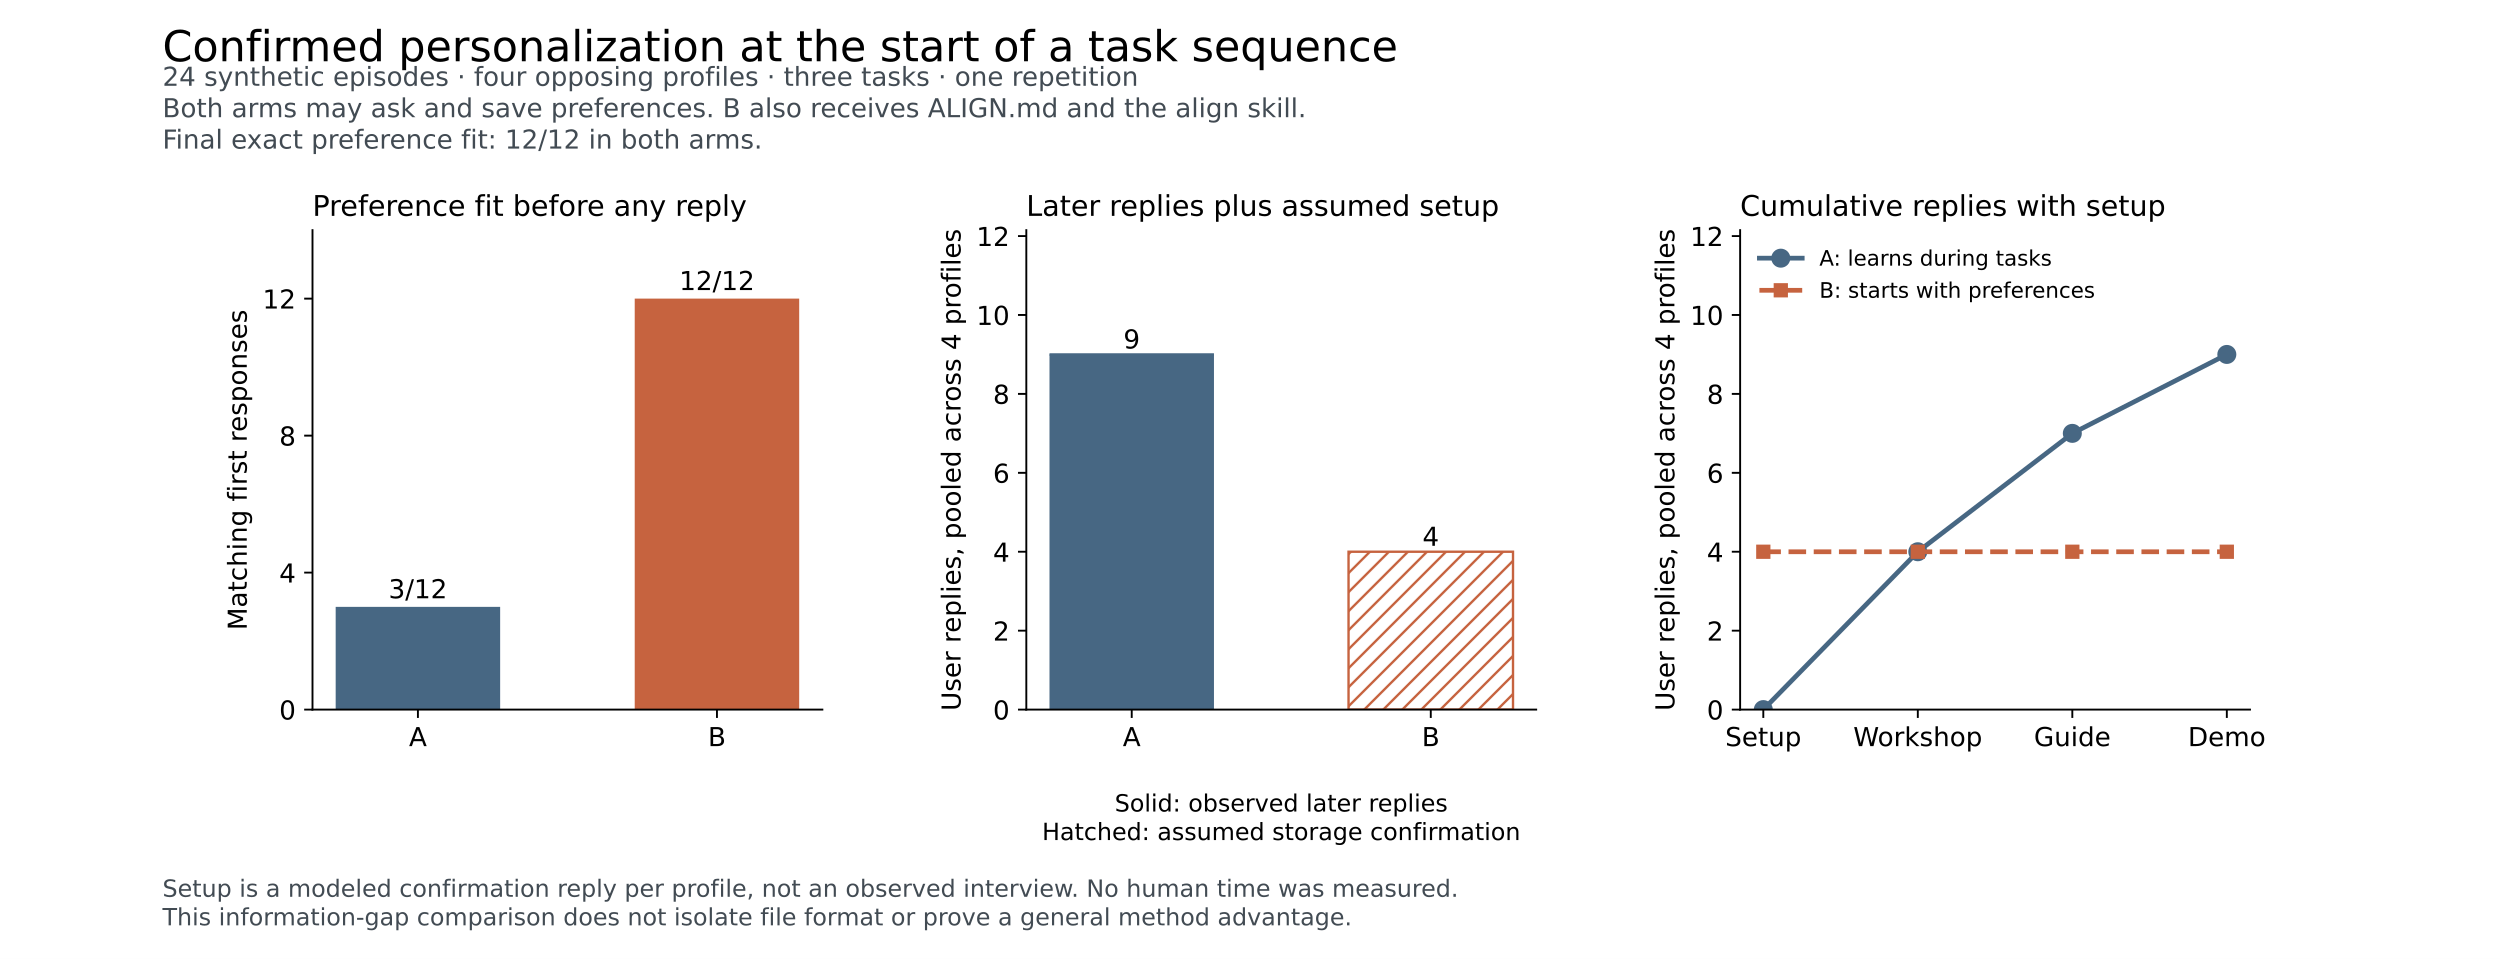
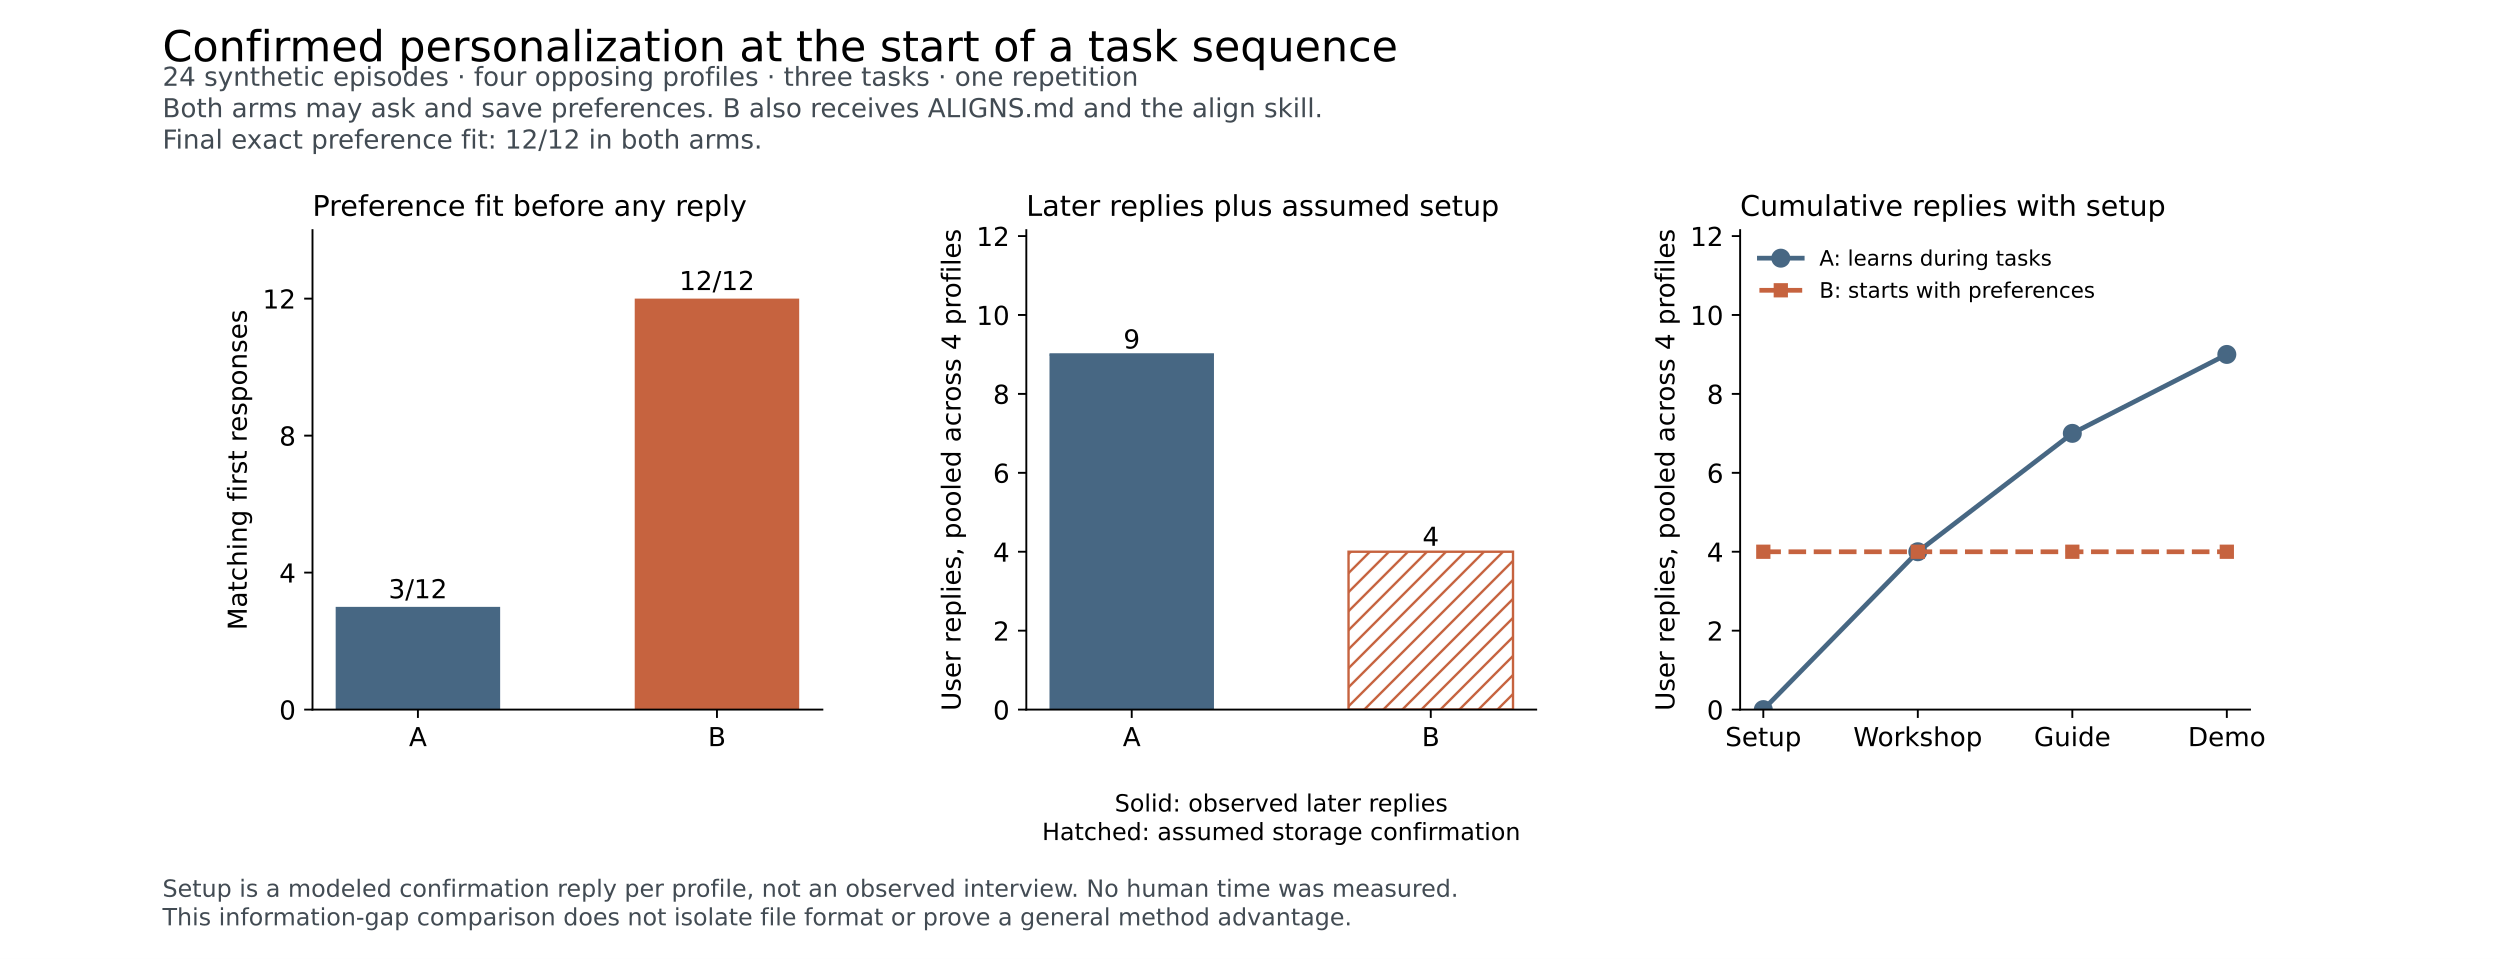
<svg xmlns="http://www.w3.org/2000/svg" xmlns:xlink="http://www.w3.org/1999/xlink" width="1051.2pt" height="403.2pt" viewBox="0 0 1051.2 403.2" version="1.1">
  <defs>
    <style type="text/css">*{stroke-linejoin: round; stroke-linecap: butt}</style>
  </defs>
  <g id="figure_1">
    <g id="patch_1">
-       <path d="M 0 403.2  L 1051.2 403.2  L 1051.2 0  L 0 0  z " style="fill: #ffffff" />
+       <path d="M 0 403.2 L 1051.2 403.2 L 1051.2 0 L 0 0 z " style="fill: #ffffff" />
    </g>
    <g id="axes_1">
      <g id="patch_2">
-         <path d="M 131.4 298.368  L 345.789 298.368  L 345.789 96.768  L 131.4 96.768  z " style="fill: #ffffff" />
+         <path d="M 131.4 298.368 L 345.789 298.368 L 345.789 96.768 L 131.4 96.768 z " style="fill: #ffffff" />
      </g>
      <g id="patch_3">
-         <path d="M 141.145 298.368  L 210.303 298.368  L 210.303 255.168  L 141.145 255.168  z " clip-path="url(#pf74f757dad)" style="fill: #476783" />
+         <path d="M 141.145 298.368 L 210.303 298.368 L 210.303 255.168 L 141.145 255.168 z " clip-path="url(#p019e01e45a)" style="fill: #476783" />
      </g>
      <g id="patch_4">
-         <path d="M 266.887 298.368  L 336.044 298.368  L 336.044 125.568  L 266.887 125.568  z " clip-path="url(#pf74f757dad)" style="fill: #c6633f" />
+         <path d="M 266.887 298.368 L 336.044 298.368 L 336.044 125.568 L 266.887 125.568 z " clip-path="url(#p019e01e45a)" style="fill: #c6633f" />
      </g>
      <g id="matplotlib.axis_1">
        <g id="xtick_1">
          <g id="line2d_1">
            <defs>
-               <path id="m94486d4380" d="M 0 0  L 0 3.5  " style="stroke: #000000; stroke-width: 0.8" />
+               <path id="mf804ae1c0f" d="M 0 0 L 0 3.5 " style="stroke: #000000; stroke-width: 0.8" />
            </defs>
            <g>
-               <use xlink:href="#m94486d4380" x="175.724" y="298.368" style="stroke: #000000; stroke-width: 0.8" />
+               <use xlink:href="#mf804ae1c0f" x="175.724" y="298.368" style="stroke: #000000; stroke-width: 0.8" />
            </g>
          </g>
          <g id="text_1">
            <text style="font-size: 11px; font-family: 'DejaVu Sans'; text-anchor: middle" x="175.724" y="313.725" transform="rotate(-0 175.7239 313.7254)">A</text>
          </g>
        </g>
        <g id="xtick_2">
          <g id="line2d_2">
            <g>
-               <use xlink:href="#m94486d4380" x="301.466" y="298.368" style="stroke: #000000; stroke-width: 0.8" />
+               <use xlink:href="#mf804ae1c0f" x="301.466" y="298.368" style="stroke: #000000; stroke-width: 0.8" />
            </g>
          </g>
          <g id="text_2">
            <text style="font-size: 11px; font-family: 'DejaVu Sans'; text-anchor: middle" x="301.466" y="313.725" transform="rotate(-0 301.4656 313.7254)">B</text>
          </g>
        </g>
      </g>
      <g id="matplotlib.axis_2">
        <g id="ytick_1">
          <g id="line2d_3">
            <defs>
-               <path id="m179c548bf3" d="M 0 0  L -3.5 0  " style="stroke: #000000; stroke-width: 0.8" />
+               <path id="m4d3b885af8" d="M 0 0 L -3.5 0 " style="stroke: #000000; stroke-width: 0.8" />
            </defs>
            <g>
-               <use xlink:href="#m179c548bf3" x="131.4" y="298.368" style="stroke: #000000; stroke-width: 0.8" />
+               <use xlink:href="#m4d3b885af8" x="131.4" y="298.368" style="stroke: #000000; stroke-width: 0.8" />
            </g>
          </g>
          <g id="text_3">
            <text style="font-size: 11px; font-family: 'DejaVu Sans'; text-anchor: end" x="124.4" y="302.547" transform="rotate(-0 124.4 302.5467)">0</text>
          </g>
        </g>
        <g id="ytick_2">
          <g id="line2d_4">
            <g>
-               <use xlink:href="#m179c548bf3" x="131.4" y="240.768" style="stroke: #000000; stroke-width: 0.8" />
+               <use xlink:href="#m4d3b885af8" x="131.4" y="240.768" style="stroke: #000000; stroke-width: 0.8" />
            </g>
          </g>
          <g id="text_4">
            <text style="font-size: 11px; font-family: 'DejaVu Sans'; text-anchor: end" x="124.4" y="244.947" transform="rotate(-0 124.4 244.9467)">4</text>
          </g>
        </g>
        <g id="ytick_3">
          <g id="line2d_5">
            <g>
-               <use xlink:href="#m179c548bf3" x="131.4" y="183.168" style="stroke: #000000; stroke-width: 0.8" />
+               <use xlink:href="#m4d3b885af8" x="131.4" y="183.168" style="stroke: #000000; stroke-width: 0.8" />
            </g>
          </g>
          <g id="text_5">
            <text style="font-size: 11px; font-family: 'DejaVu Sans'; text-anchor: end" x="124.4" y="187.347" transform="rotate(-0 124.4 187.3467)">8</text>
          </g>
        </g>
        <g id="ytick_4">
          <g id="line2d_6">
            <g>
-               <use xlink:href="#m179c548bf3" x="131.4" y="125.568" style="stroke: #000000; stroke-width: 0.8" />
+               <use xlink:href="#m4d3b885af8" x="131.4" y="125.568" style="stroke: #000000; stroke-width: 0.8" />
            </g>
          </g>
          <g id="text_6">
            <text style="font-size: 11px; font-family: 'DejaVu Sans'; text-anchor: end" x="124.4" y="129.747" transform="rotate(-0 124.4 129.7467)">12</text>
          </g>
        </g>
        <g id="text_7">
          <text style="font-size: 11px; font-family: 'DejaVu Sans'; text-anchor: middle" x="103.76" y="197.568" transform="rotate(-90 103.7599 197.568)">Matching first responses</text>
        </g>
      </g>
      <g id="patch_5">
-         <path d="M 131.4 298.368  L 131.4 96.768  " style="fill: none; stroke: #000000; stroke-width: 0.8; stroke-linejoin: miter; stroke-linecap: square" />
+         <path d="M 131.4 298.368 L 131.4 96.768 " style="fill: none; stroke: #000000; stroke-width: 0.8; stroke-linejoin: miter; stroke-linecap: square" />
      </g>
      <g id="patch_6">
-         <path d="M 131.4 298.368  L 345.789 298.368  " style="fill: none; stroke: #000000; stroke-width: 0.8; stroke-linejoin: miter; stroke-linecap: square" />
+         <path d="M 131.4 298.368 L 345.789 298.368 " style="fill: none; stroke: #000000; stroke-width: 0.8; stroke-linejoin: miter; stroke-linecap: square" />
      </g>
      <g id="text_8">
        <text style="font-size: 11px; font-family: 'DejaVu Sans'; text-anchor: middle" x="175.724" y="251.568" transform="rotate(-0 175.7239 251.568)">3/12</text>
      </g>
      <g id="text_9">
        <text style="font-size: 11px; font-family: 'DejaVu Sans'; text-anchor: middle" x="301.466" y="121.968" transform="rotate(-0 301.4656 121.968)">12/12</text>
      </g>
      <g id="text_10">
        <text style="font-size: 12px; font-family: 'DejaVu Sans'; text-anchor: start" x="131.4" y="90.768" transform="rotate(-0 131.4 90.768)">Preference fit before any reply</text>
      </g>
    </g>
    <g id="axes_2">
      <g id="patch_7">
-         <path d="M 431.545 298.368  L 645.935 298.368  L 645.935 96.768  L 431.545 96.768  z " style="fill: #ffffff" />
+         <path d="M 431.545 298.368 L 645.935 298.368 L 645.935 96.768 L 431.545 96.768 z " style="fill: #ffffff" />
      </g>
      <g id="patch_8">
-         <path d="M 441.29 298.368  L 510.448 298.368  L 510.448 149.035  L 441.29 149.035  z " clip-path="url(#pedfeec39db)" style="fill: #476783" />
+         <path d="M 441.29 298.368 L 510.448 298.368 L 510.448 149.035 L 441.29 149.035 z " clip-path="url(#pb72b5c9d25)" style="fill: #476783" />
      </g>
      <g id="patch_9">
-         <path d="M 441.29 149.035  L 510.448 149.035  L 510.448 149.035  L 441.29 149.035  z " clip-path="url(#pedfeec39db)" style="fill: url(#haba9e7703b); stroke: #476783; stroke-linejoin: miter" />
+         <path d="M 441.29 149.035 L 510.448 149.035 L 510.448 149.035 L 441.29 149.035 z " clip-path="url(#pb72b5c9d25)" style="fill: url(#he93dfa382c); stroke: #476783; stroke-linejoin: miter" />
      </g>
      <g id="patch_10">
-         <path d="M 567.032 298.368  L 636.19 298.368  L 636.19 298.368  L 567.032 298.368  z " clip-path="url(#pedfeec39db)" style="fill: #c6633f" />
+         <path d="M 567.032 298.368 L 636.19 298.368 L 636.19 298.368 L 567.032 298.368 z " clip-path="url(#pb72b5c9d25)" style="fill: #c6633f" />
      </g>
      <g id="patch_11">
-         <path d="M 567.032 298.368  L 636.19 298.368  L 636.19 231.998  L 567.032 231.998  z " clip-path="url(#pedfeec39db)" style="fill: url(#h16c079c201); stroke: #c6633f; stroke-linejoin: miter" />
+         <path d="M 567.032 298.368 L 636.19 298.368 L 636.19 231.998 L 567.032 231.998 z " clip-path="url(#pb72b5c9d25)" style="fill: url(#hb9fcfaa34a); stroke: #c6633f; stroke-linejoin: miter" />
      </g>
      <g id="matplotlib.axis_3">
        <g id="xtick_3">
          <g id="line2d_7">
            <g>
-               <use xlink:href="#m94486d4380" x="475.869" y="298.368" style="stroke: #000000; stroke-width: 0.8" />
+               <use xlink:href="#mf804ae1c0f" x="475.869" y="298.368" style="stroke: #000000; stroke-width: 0.8" />
            </g>
          </g>
          <g id="text_11">
            <text style="font-size: 11px; font-family: 'DejaVu Sans'; text-anchor: middle" x="475.869" y="313.725" transform="rotate(-0 475.8692 313.7254)">A</text>
          </g>
        </g>
        <g id="xtick_4">
          <g id="line2d_8">
            <g>
-               <use xlink:href="#m94486d4380" x="601.611" y="298.368" style="stroke: #000000; stroke-width: 0.8" />
+               <use xlink:href="#mf804ae1c0f" x="601.611" y="298.368" style="stroke: #000000; stroke-width: 0.8" />
            </g>
          </g>
          <g id="text_12">
            <text style="font-size: 11px; font-family: 'DejaVu Sans'; text-anchor: middle" x="601.611" y="313.725" transform="rotate(-0 601.6108 313.7254)">B</text>
          </g>
        </g>
      </g>
      <g id="matplotlib.axis_4">
        <g id="ytick_5">
          <g id="line2d_9">
            <g>
-               <use xlink:href="#m179c548bf3" x="431.545" y="298.368" style="stroke: #000000; stroke-width: 0.8" />
+               <use xlink:href="#m4d3b885af8" x="431.545" y="298.368" style="stroke: #000000; stroke-width: 0.8" />
            </g>
          </g>
          <g id="text_13">
            <text style="font-size: 11px; font-family: 'DejaVu Sans'; text-anchor: end" x="424.545" y="302.547" transform="rotate(-0 424.5453 302.5467)">0</text>
          </g>
        </g>
        <g id="ytick_6">
          <g id="line2d_10">
            <g>
-               <use xlink:href="#m179c548bf3" x="431.545" y="265.183" style="stroke: #000000; stroke-width: 0.8" />
+               <use xlink:href="#m4d3b885af8" x="431.545" y="265.183" style="stroke: #000000; stroke-width: 0.8" />
            </g>
          </g>
          <g id="text_14">
            <text style="font-size: 11px; font-family: 'DejaVu Sans'; text-anchor: end" x="424.545" y="269.362" transform="rotate(-0 424.5453 269.3615)">2</text>
          </g>
        </g>
        <g id="ytick_7">
          <g id="line2d_11">
            <g>
-               <use xlink:href="#m179c548bf3" x="431.545" y="231.998" style="stroke: #000000; stroke-width: 0.8" />
+               <use xlink:href="#m4d3b885af8" x="431.545" y="231.998" style="stroke: #000000; stroke-width: 0.8" />
            </g>
          </g>
          <g id="text_15">
            <text style="font-size: 11px; font-family: 'DejaVu Sans'; text-anchor: end" x="424.545" y="236.176" transform="rotate(-0 424.5453 236.1763)">4</text>
          </g>
        </g>
        <g id="ytick_8">
          <g id="line2d_12">
            <g>
-               <use xlink:href="#m179c548bf3" x="431.545" y="198.812" style="stroke: #000000; stroke-width: 0.8" />
+               <use xlink:href="#m4d3b885af8" x="431.545" y="198.812" style="stroke: #000000; stroke-width: 0.8" />
            </g>
          </g>
          <g id="text_16">
            <text style="font-size: 11px; font-family: 'DejaVu Sans'; text-anchor: end" x="424.545" y="202.991" transform="rotate(-0 424.5453 202.9912)">6</text>
          </g>
        </g>
        <g id="ytick_9">
          <g id="line2d_13">
            <g>
-               <use xlink:href="#m179c548bf3" x="431.545" y="165.627" style="stroke: #000000; stroke-width: 0.8" />
+               <use xlink:href="#m4d3b885af8" x="431.545" y="165.627" style="stroke: #000000; stroke-width: 0.8" />
            </g>
          </g>
          <g id="text_17">
            <text style="font-size: 11px; font-family: 'DejaVu Sans'; text-anchor: end" x="424.545" y="169.806" transform="rotate(-0 424.5453 169.806)">8</text>
          </g>
        </g>
        <g id="ytick_10">
          <g id="line2d_14">
            <g>
-               <use xlink:href="#m179c548bf3" x="431.545" y="132.442" style="stroke: #000000; stroke-width: 0.8" />
+               <use xlink:href="#m4d3b885af8" x="431.545" y="132.442" style="stroke: #000000; stroke-width: 0.8" />
            </g>
          </g>
          <g id="text_18">
            <text style="font-size: 11px; font-family: 'DejaVu Sans'; text-anchor: end" x="424.545" y="136.621" transform="rotate(-0 424.5453 136.6208)">10</text>
          </g>
        </g>
        <g id="ytick_11">
          <g id="line2d_15">
            <g>
-               <use xlink:href="#m179c548bf3" x="431.545" y="99.257" style="stroke: #000000; stroke-width: 0.8" />
+               <use xlink:href="#m4d3b885af8" x="431.545" y="99.257" style="stroke: #000000; stroke-width: 0.8" />
            </g>
          </g>
          <g id="text_19">
            <text style="font-size: 11px; font-family: 'DejaVu Sans'; text-anchor: end" x="424.545" y="103.436" transform="rotate(-0 424.5453 103.4356)">12</text>
          </g>
        </g>
        <g id="text_20">
          <text style="font-size: 11px; font-family: 'DejaVu Sans'; text-anchor: middle" x="403.905" y="197.568" transform="rotate(-90 403.9052 197.568)">User replies, pooled across 4 profiles</text>
        </g>
      </g>
      <g id="patch_12">
-         <path d="M 431.545 298.368  L 431.545 96.768  " style="fill: none; stroke: #000000; stroke-width: 0.8; stroke-linejoin: miter; stroke-linecap: square" />
+         <path d="M 431.545 298.368 L 431.545 96.768 " style="fill: none; stroke: #000000; stroke-width: 0.8; stroke-linejoin: miter; stroke-linecap: square" />
      </g>
      <g id="patch_13">
-         <path d="M 431.545 298.368  L 645.935 298.368  " style="fill: none; stroke: #000000; stroke-width: 0.8; stroke-linejoin: miter; stroke-linecap: square" />
+         <path d="M 431.545 298.368 L 645.935 298.368 " style="fill: none; stroke: #000000; stroke-width: 0.8; stroke-linejoin: miter; stroke-linecap: square" />
      </g>
      <g id="text_21">
        <text style="font-size: 11px; font-family: 'DejaVu Sans'; text-anchor: middle" x="475.869" y="146.546" transform="rotate(-0 475.8692 146.5458)">9</text>
      </g>
      <g id="text_22">
        <text style="font-size: 11px; font-family: 'DejaVu Sans'; text-anchor: middle" x="601.611" y="229.509" transform="rotate(-0 601.6108 229.5087)">4</text>
      </g>
      <g id="text_23">
        <text style="font-size: 10px; font-family: 'DejaVu Sans'" transform="translate(468.7212 341.2394)">Solid: observed later replies</text>
        <text style="font-size: 10px; font-family: 'DejaVu Sans'" transform="translate(438.1712 353.2421)">Hatched: assumed storage confirmation</text>
      </g>
      <g id="text_24">
        <text style="font-size: 12px; font-family: 'DejaVu Sans'; text-anchor: start" x="431.545" y="90.768" transform="rotate(-0 431.5453 90.768)">Later replies plus assumed setup</text>
      </g>
    </g>
    <g id="axes_3">
      <g id="patch_14">
-         <path d="M 731.691 298.368  L 946.08 298.368  L 946.08 96.768  L 731.691 96.768  z " style="fill: #ffffff" />
+         <path d="M 731.691 298.368 L 946.08 298.368 L 946.08 96.768 L 731.691 96.768 z " style="fill: #ffffff" />
      </g>
      <g id="matplotlib.axis_5">
        <g id="xtick_5">
          <g id="line2d_16">
            <g>
-               <use xlink:href="#m94486d4380" x="741.436" y="298.368" style="stroke: #000000; stroke-width: 0.8" />
+               <use xlink:href="#mf804ae1c0f" x="741.436" y="298.368" style="stroke: #000000; stroke-width: 0.8" />
            </g>
          </g>
          <g id="text_25">
            <text style="font-size: 11px; font-family: 'DejaVu Sans'; text-anchor: middle" x="741.436" y="313.725" transform="rotate(-0 741.4355 313.7254)">Setup</text>
          </g>
        </g>
        <g id="xtick_6">
          <g id="line2d_17">
            <g>
-               <use xlink:href="#m94486d4380" x="806.402" y="298.368" style="stroke: #000000; stroke-width: 0.8" />
+               <use xlink:href="#mf804ae1c0f" x="806.402" y="298.368" style="stroke: #000000; stroke-width: 0.8" />
            </g>
          </g>
          <g id="text_26">
            <text style="font-size: 11px; font-family: 'DejaVu Sans'; text-anchor: middle" x="806.402" y="313.726" transform="rotate(-0 806.402 313.7263)">Workshop</text>
          </g>
        </g>
        <g id="xtick_7">
          <g id="line2d_18">
            <g>
-               <use xlink:href="#m94486d4380" x="871.369" y="298.368" style="stroke: #000000; stroke-width: 0.8" />
+               <use xlink:href="#mf804ae1c0f" x="871.369" y="298.368" style="stroke: #000000; stroke-width: 0.8" />
            </g>
          </g>
          <g id="text_27">
            <text style="font-size: 11px; font-family: 'DejaVu Sans'; text-anchor: middle" x="871.369" y="313.726" transform="rotate(-0 871.3685 313.7263)">Guide</text>
          </g>
        </g>
        <g id="xtick_8">
          <g id="line2d_19">
            <g>
-               <use xlink:href="#m94486d4380" x="936.335" y="298.368" style="stroke: #000000; stroke-width: 0.8" />
+               <use xlink:href="#mf804ae1c0f" x="936.335" y="298.368" style="stroke: #000000; stroke-width: 0.8" />
            </g>
          </g>
          <g id="text_28">
            <text style="font-size: 11px; font-family: 'DejaVu Sans'; text-anchor: middle" x="936.335" y="313.725" transform="rotate(-0 936.335 313.7254)">Demo</text>
          </g>
        </g>
      </g>
      <g id="matplotlib.axis_6">
        <g id="ytick_12">
          <g id="line2d_20">
            <g>
-               <use xlink:href="#m179c548bf3" x="731.691" y="298.368" style="stroke: #000000; stroke-width: 0.8" />
+               <use xlink:href="#m4d3b885af8" x="731.691" y="298.368" style="stroke: #000000; stroke-width: 0.8" />
            </g>
          </g>
          <g id="text_29">
            <text style="font-size: 11px; font-family: 'DejaVu Sans'; text-anchor: end" x="724.691" y="302.547" transform="rotate(-0 724.6905 302.5467)">0</text>
          </g>
        </g>
        <g id="ytick_13">
          <g id="line2d_21">
            <g>
-               <use xlink:href="#m179c548bf3" x="731.691" y="265.183" style="stroke: #000000; stroke-width: 0.8" />
+               <use xlink:href="#m4d3b885af8" x="731.691" y="265.183" style="stroke: #000000; stroke-width: 0.8" />
            </g>
          </g>
          <g id="text_30">
            <text style="font-size: 11px; font-family: 'DejaVu Sans'; text-anchor: end" x="724.691" y="269.362" transform="rotate(-0 724.6905 269.3615)">2</text>
          </g>
        </g>
        <g id="ytick_14">
          <g id="line2d_22">
            <g>
-               <use xlink:href="#m179c548bf3" x="731.691" y="231.998" style="stroke: #000000; stroke-width: 0.8" />
+               <use xlink:href="#m4d3b885af8" x="731.691" y="231.998" style="stroke: #000000; stroke-width: 0.8" />
            </g>
          </g>
          <g id="text_31">
            <text style="font-size: 11px; font-family: 'DejaVu Sans'; text-anchor: end" x="724.691" y="236.176" transform="rotate(-0 724.6905 236.1763)">4</text>
          </g>
        </g>
        <g id="ytick_15">
          <g id="line2d_23">
            <g>
-               <use xlink:href="#m179c548bf3" x="731.691" y="198.812" style="stroke: #000000; stroke-width: 0.8" />
+               <use xlink:href="#m4d3b885af8" x="731.691" y="198.812" style="stroke: #000000; stroke-width: 0.8" />
            </g>
          </g>
          <g id="text_32">
            <text style="font-size: 11px; font-family: 'DejaVu Sans'; text-anchor: end" x="724.691" y="202.991" transform="rotate(-0 724.6905 202.9912)">6</text>
          </g>
        </g>
        <g id="ytick_16">
          <g id="line2d_24">
            <g>
-               <use xlink:href="#m179c548bf3" x="731.691" y="165.627" style="stroke: #000000; stroke-width: 0.8" />
+               <use xlink:href="#m4d3b885af8" x="731.691" y="165.627" style="stroke: #000000; stroke-width: 0.8" />
            </g>
          </g>
          <g id="text_33">
            <text style="font-size: 11px; font-family: 'DejaVu Sans'; text-anchor: end" x="724.691" y="169.806" transform="rotate(-0 724.6905 169.806)">8</text>
          </g>
        </g>
        <g id="ytick_17">
          <g id="line2d_25">
            <g>
-               <use xlink:href="#m179c548bf3" x="731.691" y="132.442" style="stroke: #000000; stroke-width: 0.8" />
+               <use xlink:href="#m4d3b885af8" x="731.691" y="132.442" style="stroke: #000000; stroke-width: 0.8" />
            </g>
          </g>
          <g id="text_34">
            <text style="font-size: 11px; font-family: 'DejaVu Sans'; text-anchor: end" x="724.691" y="136.621" transform="rotate(-0 724.6905 136.6208)">10</text>
          </g>
        </g>
        <g id="ytick_18">
          <g id="line2d_26">
            <g>
-               <use xlink:href="#m179c548bf3" x="731.691" y="99.257" style="stroke: #000000; stroke-width: 0.8" />
+               <use xlink:href="#m4d3b885af8" x="731.691" y="99.257" style="stroke: #000000; stroke-width: 0.8" />
            </g>
          </g>
          <g id="text_35">
            <text style="font-size: 11px; font-family: 'DejaVu Sans'; text-anchor: end" x="724.691" y="103.436" transform="rotate(-0 724.6905 103.4356)">12</text>
          </g>
        </g>
        <g id="text_36">
          <text style="font-size: 11px; font-family: 'DejaVu Sans'; text-anchor: middle" x="704.05" y="197.568" transform="rotate(-90 704.0504 197.568)">User replies, pooled across 4 profiles</text>
        </g>
      </g>
      <g id="line2d_27">
-         <path d="M 741.436 298.368  L 806.402 231.998  L 871.369 182.22  L 936.335 149.035  " clip-path="url(#p3957bb16f9)" style="fill: none; stroke: #476783; stroke-width: 2; stroke-linecap: square" />
+         <path d="M 741.436 298.368 L 806.402 231.998 L 871.369 182.22 L 936.335 149.035 " clip-path="url(#p9a29acf489)" style="fill: none; stroke: #476783; stroke-width: 2; stroke-linecap: square" />
        <defs>
-           <path id="m686822194e" d="M 0 3.5  C 0.928 3.5 1.819 3.131 2.475 2.475  C 3.131 1.819 3.5 0.928 3.5 0  C 3.5 -0.928 3.131 -1.819 2.475 -2.475  C 1.819 -3.131 0.928 -3.5 0 -3.5  C -0.928 -3.5 -1.819 -3.131 -2.475 -2.475  C -3.131 -1.819 -3.5 -0.928 -3.5 0  C -3.5 0.928 -3.131 1.819 -2.475 2.475  C -1.819 3.131 -0.928 3.5 0 3.5  z " style="stroke: #476783" />
+           <path id="mf4db391ad5" d="M 0 3.5 C 0.928 3.5 1.819 3.131 2.475 2.475 C 3.131 1.819 3.5 0.928 3.5 0 C 3.5 -0.928 3.131 -1.819 2.475 -2.475 C 1.819 -3.131 0.928 -3.5 0 -3.5 C -0.928 -3.5 -1.819 -3.131 -2.475 -2.475 C -3.131 -1.819 -3.5 -0.928 -3.5 0 C -3.5 0.928 -3.131 1.819 -2.475 2.475 C -1.819 3.131 -0.928 3.5 0 3.5 z " style="stroke: #476783" />
        </defs>
-         <g clip-path="url(#p3957bb16f9)">
-           <use xlink:href="#m686822194e" x="741.436" y="298.368" style="fill: #476783; stroke: #476783" />
-           <use xlink:href="#m686822194e" x="806.402" y="231.998" style="fill: #476783; stroke: #476783" />
-           <use xlink:href="#m686822194e" x="871.369" y="182.22" style="fill: #476783; stroke: #476783" />
-           <use xlink:href="#m686822194e" x="936.335" y="149.035" style="fill: #476783; stroke: #476783" />
+         <g clip-path="url(#p9a29acf489)">
+           <use xlink:href="#mf4db391ad5" x="741.436" y="298.368" style="fill: #476783; stroke: #476783" />
+           <use xlink:href="#mf4db391ad5" x="806.402" y="231.998" style="fill: #476783; stroke: #476783" />
+           <use xlink:href="#mf4db391ad5" x="871.369" y="182.22" style="fill: #476783; stroke: #476783" />
+           <use xlink:href="#mf4db391ad5" x="936.335" y="149.035" style="fill: #476783; stroke: #476783" />
        </g>
      </g>
      <g id="line2d_28">
-         <path d="M 741.436 231.998  L 806.402 231.998  L 871.369 231.998  L 936.335 231.998  " clip-path="url(#p3957bb16f9)" style="fill: none; stroke-dasharray: 7.4,3.2; stroke-dashoffset: 0; stroke: #c6633f; stroke-width: 2" />
+         <path d="M 741.436 231.998 L 806.402 231.998 L 871.369 231.998 L 936.335 231.998 " clip-path="url(#p9a29acf489)" style="fill: none; stroke-dasharray: 7.4,3.2; stroke-dashoffset: 0; stroke: #c6633f; stroke-width: 2" />
        <defs>
-           <path id="md9eefc6531" d="M -2.5 2.5  L 2.5 2.5  L 2.5 -2.5  L -2.5 -2.5  z " style="stroke: #c6633f; stroke-linejoin: miter" />
+           <path id="meec6eb55ce" d="M -2.5 2.5 L 2.5 2.5 L 2.5 -2.5 L -2.5 -2.5 z " style="stroke: #c6633f; stroke-linejoin: miter" />
        </defs>
-         <g clip-path="url(#p3957bb16f9)">
-           <use xlink:href="#md9eefc6531" x="741.436" y="231.998" style="fill: #c6633f; stroke: #c6633f; stroke-linejoin: miter" />
-           <use xlink:href="#md9eefc6531" x="806.402" y="231.998" style="fill: #c6633f; stroke: #c6633f; stroke-linejoin: miter" />
-           <use xlink:href="#md9eefc6531" x="871.369" y="231.998" style="fill: #c6633f; stroke: #c6633f; stroke-linejoin: miter" />
-           <use xlink:href="#md9eefc6531" x="936.335" y="231.998" style="fill: #c6633f; stroke: #c6633f; stroke-linejoin: miter" />
+         <g clip-path="url(#p9a29acf489)">
+           <use xlink:href="#meec6eb55ce" x="741.436" y="231.998" style="fill: #c6633f; stroke: #c6633f; stroke-linejoin: miter" />
+           <use xlink:href="#meec6eb55ce" x="806.402" y="231.998" style="fill: #c6633f; stroke: #c6633f; stroke-linejoin: miter" />
+           <use xlink:href="#meec6eb55ce" x="871.369" y="231.998" style="fill: #c6633f; stroke: #c6633f; stroke-linejoin: miter" />
+           <use xlink:href="#meec6eb55ce" x="936.335" y="231.998" style="fill: #c6633f; stroke: #c6633f; stroke-linejoin: miter" />
        </g>
      </g>
      <g id="patch_15">
-         <path d="M 731.691 298.368  L 731.691 96.768  " style="fill: none; stroke: #000000; stroke-width: 0.8; stroke-linejoin: miter; stroke-linecap: square" />
+         <path d="M 731.691 298.368 L 731.691 96.768 " style="fill: none; stroke: #000000; stroke-width: 0.8; stroke-linejoin: miter; stroke-linecap: square" />
      </g>
      <g id="patch_16">
-         <path d="M 731.691 298.368  L 946.08 298.368  " style="fill: none; stroke: #000000; stroke-width: 0.8; stroke-linejoin: miter; stroke-linecap: square" />
+         <path d="M 731.691 298.368 L 946.08 298.368 " style="fill: none; stroke: #000000; stroke-width: 0.8; stroke-linejoin: miter; stroke-linecap: square" />
      </g>
      <g id="text_37">
        <text style="font-size: 12px; font-family: 'DejaVu Sans'; text-anchor: start" x="731.691" y="90.768" transform="rotate(-0 731.6905 90.768)">Cumulative replies with setup</text>
      </g>
      <g id="legend_1">
        <g id="line2d_29">
-           <path d="M 739.791 108.557  L 748.791 108.557  L 757.791 108.557  " style="fill: none; stroke: #476783; stroke-width: 2; stroke-linecap: square" />
+           <path d="M 739.791 108.557 L 748.791 108.557 L 757.791 108.557 " style="fill: none; stroke: #476783; stroke-width: 2; stroke-linecap: square" />
          <g>
-             <use xlink:href="#m686822194e" x="748.791" y="108.557" style="fill: #476783; stroke: #476783" />
+             <use xlink:href="#mf4db391ad5" x="748.791" y="108.557" style="fill: #476783; stroke: #476783" />
          </g>
        </g>
        <g id="text_38">
          <text style="font-size: 9px; font-family: 'DejaVu Sans'; text-anchor: start" x="764.991" y="111.707" transform="rotate(-0 764.9905 111.7066)">A: learns during tasks</text>
        </g>
        <g id="line2d_30">
-           <path d="M 739.791 122.057  L 748.791 122.057  L 757.791 122.057  " style="fill: none; stroke-dasharray: 7.4,3.2; stroke-dashoffset: 0; stroke: #c6633f; stroke-width: 2" />
+           <path d="M 739.791 122.057 L 748.791 122.057 L 757.791 122.057 " style="fill: none; stroke-dasharray: 7.4,3.2; stroke-dashoffset: 0; stroke: #c6633f; stroke-width: 2" />
          <g>
-             <use xlink:href="#md9eefc6531" x="748.791" y="122.057" style="fill: #c6633f; stroke: #c6633f; stroke-linejoin: miter" />
+             <use xlink:href="#meec6eb55ce" x="748.791" y="122.057" style="fill: #c6633f; stroke: #c6633f; stroke-linejoin: miter" />
          </g>
        </g>
        <g id="text_39">
          <text style="font-size: 9px; font-family: 'DejaVu Sans'; text-anchor: start" x="764.991" y="125.207" transform="rotate(-0 764.9905 125.2073)">B: starts with preferences</text>
        </g>
      </g>
    </g>
    <g id="text_40">
      <text style="font-size: 18px; font-family: 'DejaVu Sans'; text-anchor: start" x="68.328" y="25.773" transform="rotate(-0 68.328 25.77319)">Confirmed personalization at the start of a task sequence</text>
    </g>
    <g id="text_41">
      <text style="font-size: 11px; font-family: 'DejaVu Sans'; fill: #424b53" transform="translate(68.328 36.08998)">24 synthetic episodes · four opposing profiles · three tasks · one repetition</text>
-       <text style="font-size: 11px; font-family: 'DejaVu Sans'; fill: #424b53" transform="translate(68.328 49.29299)">Both arms may ask and save preferences. B also receives ALIGN.md and the align skill.</text>
+       <text style="font-size: 11px; font-family: 'DejaVu Sans'; fill: #424b53" transform="translate(68.328 49.29299)">Both arms may ask and save preferences. B also receives ALIGNS.md and the align skill.</text>
      <text style="font-size: 11px; font-family: 'DejaVu Sans'; fill: #424b53" transform="translate(68.328 62.496)">Final exact preference fit: 12/12 in both arms.</text>
    </g>
    <g id="text_42">
      <text style="font-size: 10px; font-family: 'DejaVu Sans'; fill: #424b53" transform="translate(68.328 377.0853)">Setup is a modeled confirmation reply per profile, not an observed interview. No human time was measured.</text>
      <text style="font-size: 10px; font-family: 'DejaVu Sans'; fill: #424b53" transform="translate(68.328 389.088)">This information-gap comparison does not isolate file format or prove a general method advantage.</text>
    </g>
  </g>
  <defs>
-     <clipPath id="pf74f757dad">
+     <clipPath id="p019e01e45a">
      <rect x="131.4" y="96.768" width="214.389" height="201.6" />
    </clipPath>
-     <clipPath id="pedfeec39db">
+     <clipPath id="pb72b5c9d25">
      <rect x="431.545" y="96.768" width="214.389" height="201.6" />
    </clipPath>
-     <clipPath id="p3957bb16f9">
+     <clipPath id="p9a29acf489">
      <rect x="731.691" y="96.768" width="214.389" height="201.6" />
    </clipPath>
  </defs>
  <defs>
-     <pattern id="haba9e7703b" patternUnits="userSpaceOnUse" x="0" y="0" width="72" height="72">
+     <pattern id="he93dfa382c" patternUnits="userSpaceOnUse" x="0" y="0" width="72" height="72">
      <rect x="0" y="0" width="73" height="73" fill="#ffffff" />
-       <path d="M -36 36  L 36 -36  M -32 40  L 40 -32  M -28 44  L 44 -28  M -24 48  L 48 -24  M -20 52  L 52 -20  M -16 56  L 56 -16  M -12 60  L 60 -12  M -8 64  L 64 -8  M -4 68  L 68 -4  M 0 72  L 72 0  M 4 76  L 76 4  M 8 80  L 80 8  M 12 84  L 84 12  M 16 88  L 88 16  M 20 92  L 92 20  M 24 96  L 96 24  M 28 100  L 100 28  M 32 104  L 104 32  M 36 108  L 108 36  " style="fill: #476783; stroke: #476783; stroke-width: 1.0; stroke-linecap: butt; stroke-linejoin: miter" />
+       <path d="M -36 36 L 36 -36 M -32 40 L 40 -32 M -28 44 L 44 -28 M -24 48 L 48 -24 M -20 52 L 52 -20 M -16 56 L 56 -16 M -12 60 L 60 -12 M -8 64 L 64 -8 M -4 68 L 68 -4 M 0 72 L 72 0 M 4 76 L 76 4 M 8 80 L 80 8 M 12 84 L 84 12 M 16 88 L 88 16 M 20 92 L 92 20 M 24 96 L 96 24 M 28 100 L 100 28 M 32 104 L 104 32 M 36 108 L 108 36 " style="fill: #476783; stroke: #476783; stroke-width: 1.0; stroke-linecap: butt; stroke-linejoin: miter" />
    </pattern>
-     <pattern id="h16c079c201" patternUnits="userSpaceOnUse" x="0" y="0" width="72" height="72">
+     <pattern id="hb9fcfaa34a" patternUnits="userSpaceOnUse" x="0" y="0" width="72" height="72">
      <rect x="0" y="0" width="73" height="73" fill="#ffffff" />
-       <path d="M -36 36  L 36 -36  M -32 40  L 40 -32  M -28 44  L 44 -28  M -24 48  L 48 -24  M -20 52  L 52 -20  M -16 56  L 56 -16  M -12 60  L 60 -12  M -8 64  L 64 -8  M -4 68  L 68 -4  M 0 72  L 72 0  M 4 76  L 76 4  M 8 80  L 80 8  M 12 84  L 84 12  M 16 88  L 88 16  M 20 92  L 92 20  M 24 96  L 96 24  M 28 100  L 100 28  M 32 104  L 104 32  M 36 108  L 108 36  " style="fill: #c6633f; stroke: #c6633f; stroke-width: 1.0; stroke-linecap: butt; stroke-linejoin: miter" />
+       <path d="M -36 36 L 36 -36 M -32 40 L 40 -32 M -28 44 L 44 -28 M -24 48 L 48 -24 M -20 52 L 52 -20 M -16 56 L 56 -16 M -12 60 L 60 -12 M -8 64 L 64 -8 M -4 68 L 68 -4 M 0 72 L 72 0 M 4 76 L 76 4 M 8 80 L 80 8 M 12 84 L 84 12 M 16 88 L 88 16 M 20 92 L 92 20 M 24 96 L 96 24 M 28 100 L 100 28 M 32 104 L 104 32 M 36 108 L 108 36 " style="fill: #c6633f; stroke: #c6633f; stroke-width: 1.0; stroke-linecap: butt; stroke-linejoin: miter" />
    </pattern>
  </defs>
</svg>
